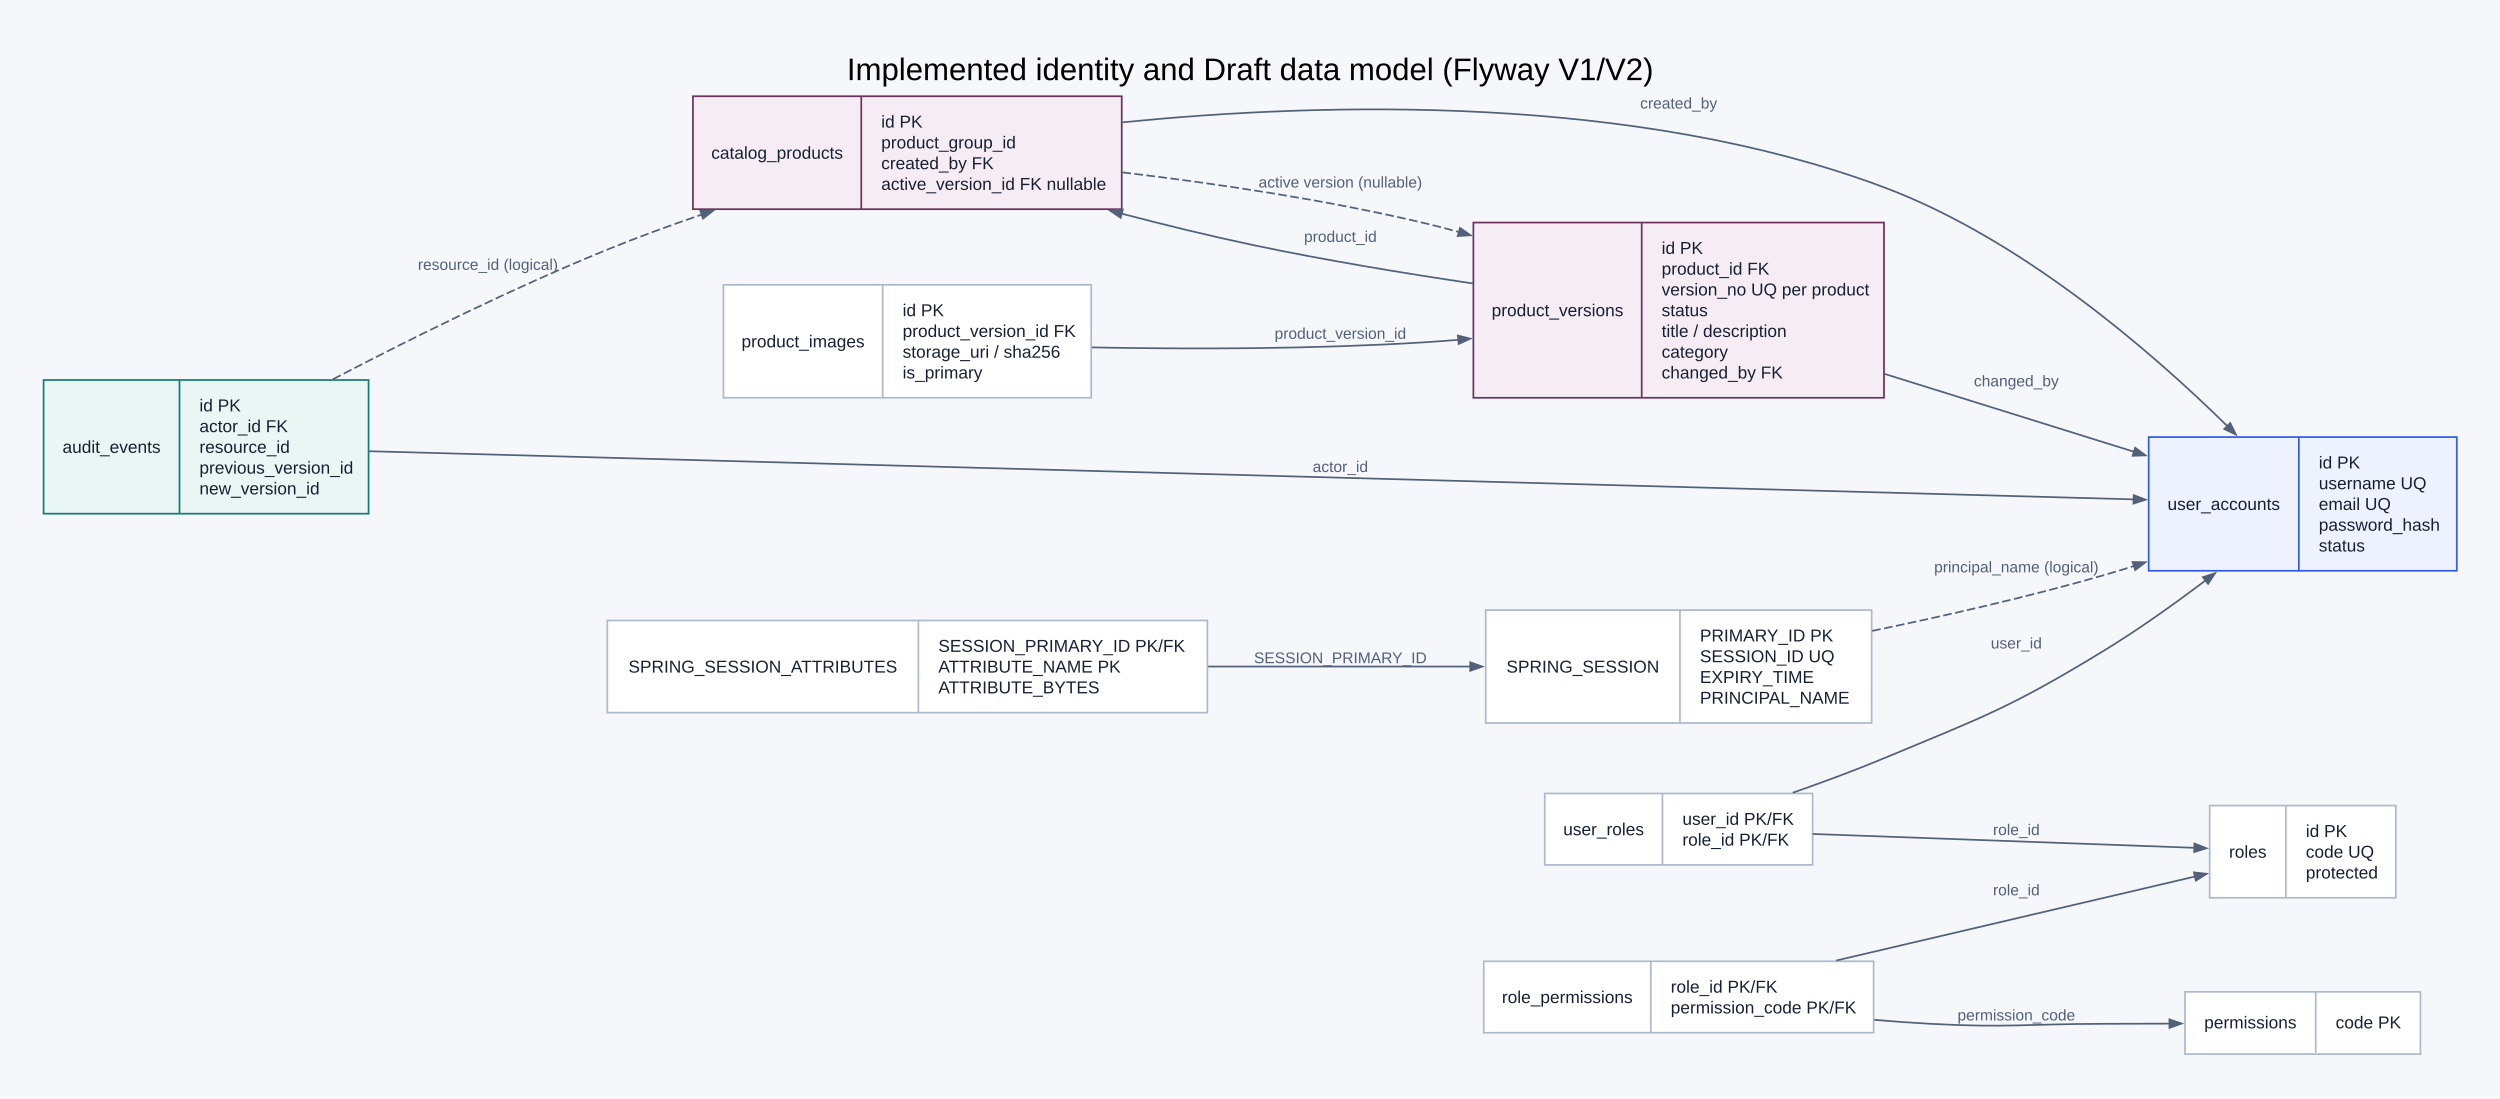
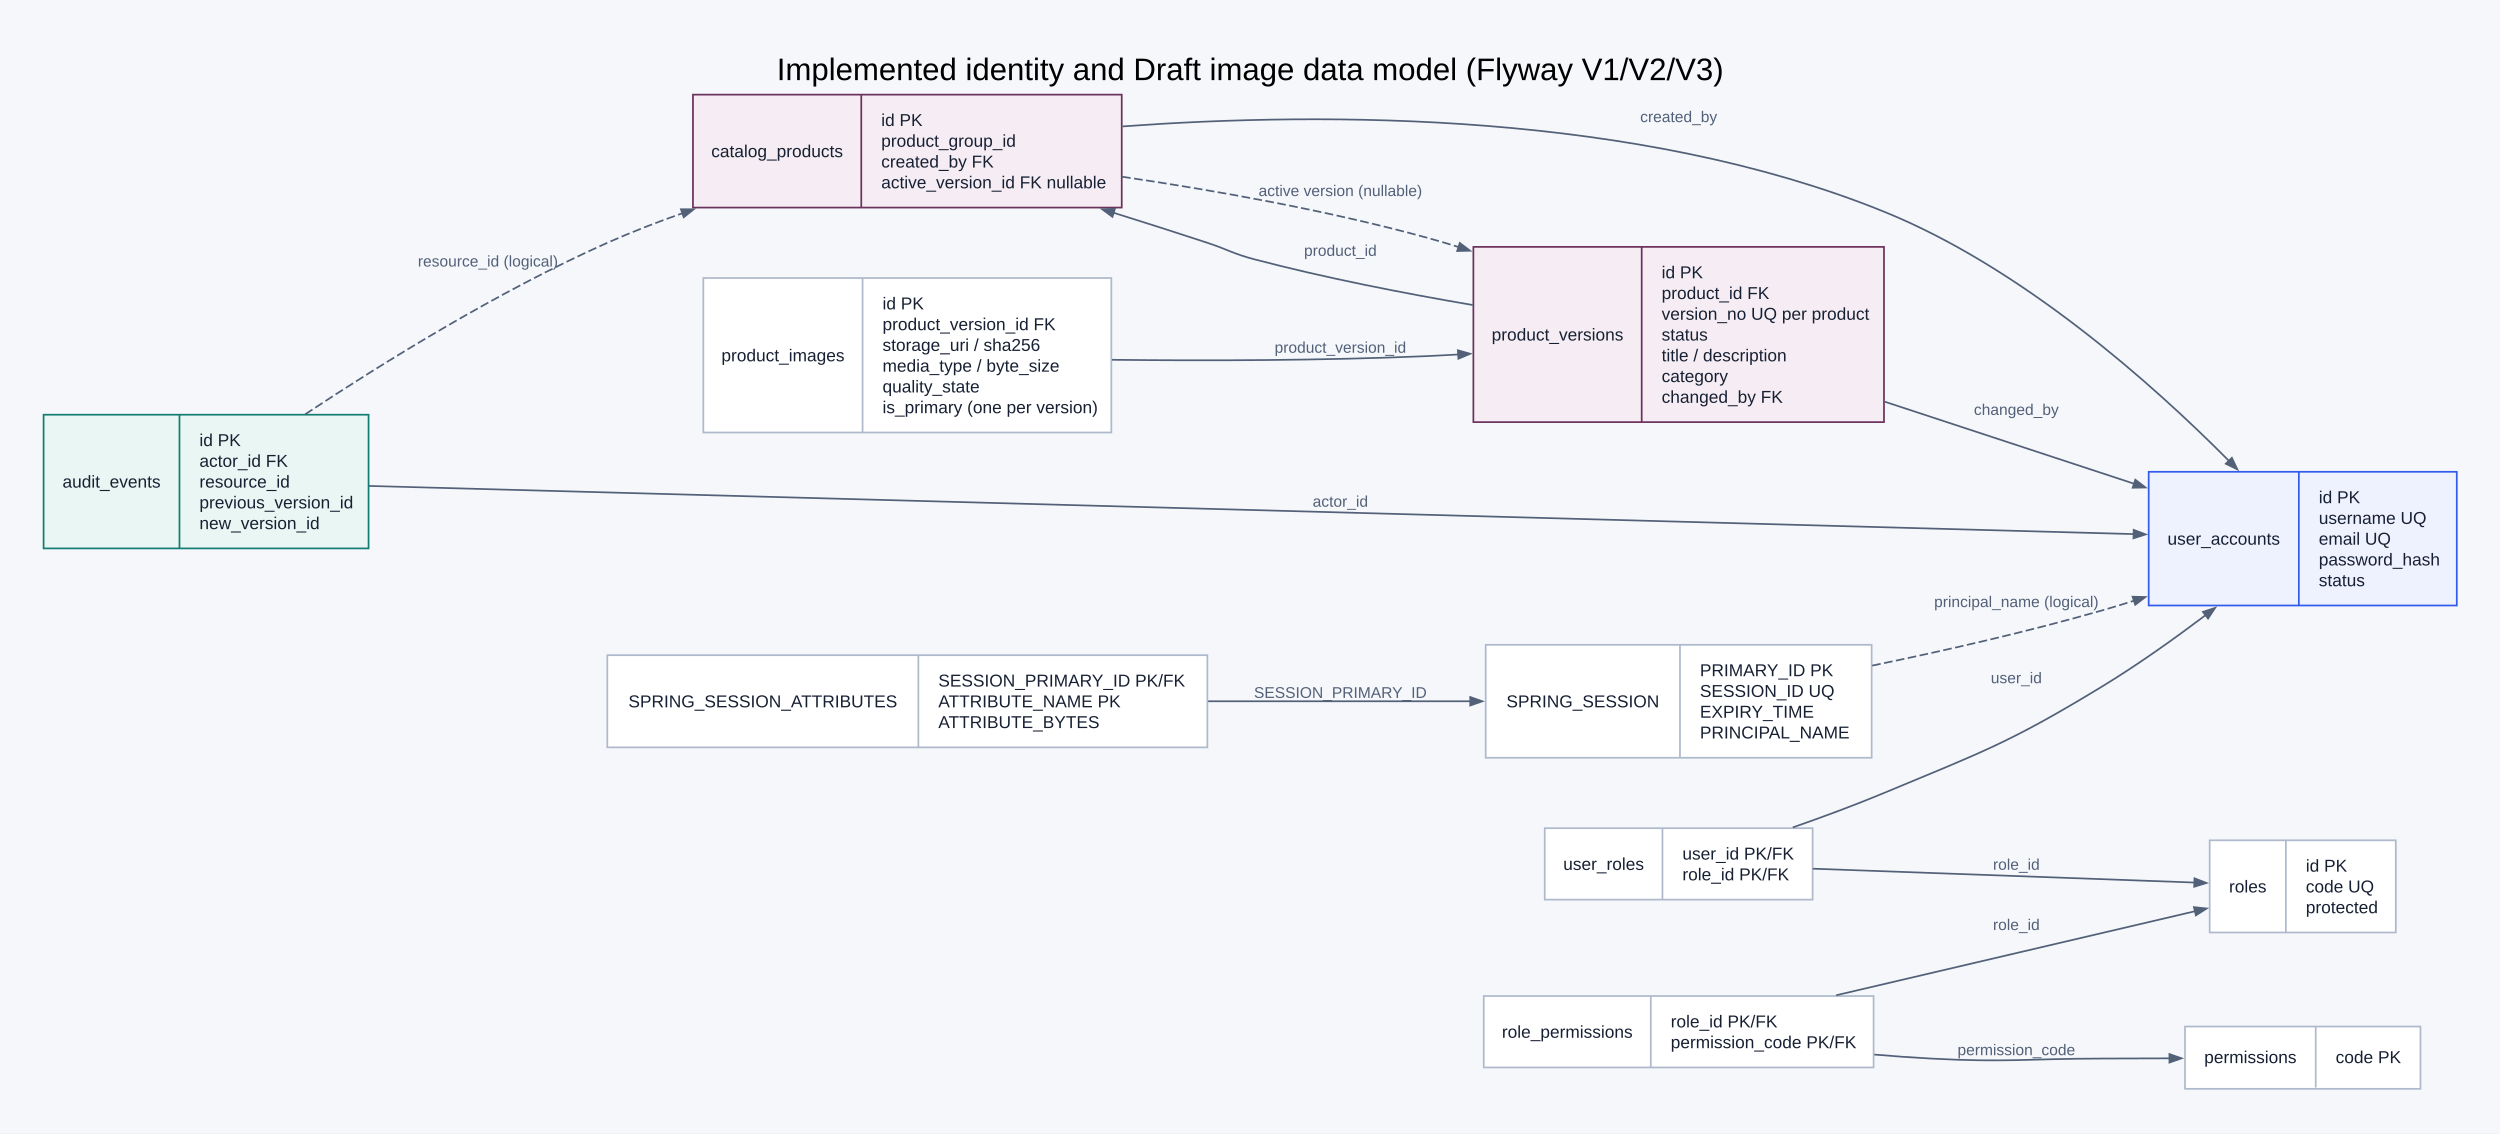
- <svg xmlns="http://www.w3.org/2000/svg" width="1445pt" height="635pt" viewBox="0.00 0.00 1445.00 635.00">
-   <g id="graph0" class="graph" transform="scale(1 1) rotate(0) translate(25.2 609.77)">
-     <polygon fill="#f5f7fb" stroke="none" points="-25.2,25.2 -25.2,-609.77 1420.02,-609.77 1420.02,25.2 -25.2,25.2" />
-     <text xml:space="preserve" text-anchor="middle" x="697.41" y="-563.47" font-family="Arial" font-size="18.00">Implemented identity and Draft data model (Flyway V1/V2)</text>
+ <svg xmlns="http://www.w3.org/2000/svg" width="1445pt" height="655pt" viewBox="0.00 0.00 1445.00 655.00">
+   <g id="graph0" class="graph" transform="scale(1 1) rotate(0) translate(25.2 629.84)">
+     <polygon fill="#f5f7fb" stroke="none" points="-25.2,25.2 -25.2,-629.84 1420.02,-629.84 1420.02,25.2 -25.2,25.2" />
+     <text xml:space="preserve" text-anchor="middle" x="697.41" y="-583.54" font-family="Arial" font-size="18.00">Implemented identity and Draft image data model (Flyway V1/V2/V3)</text>
    <g id="node1" class="node">
      <polygon fill="#eef2ff" stroke="#315bea" points="1216.74,-279.86 1216.74,-357.14 1394.82,-357.14 1394.82,-279.86 1216.74,-279.86" />
      <text xml:space="preserve" text-anchor="middle" x="1260.13" y="-315" font-family="Arial" font-size="10.00" fill="#172033">user_accounts</text>
      <polyline fill="none" stroke="#315bea" points="1303.53,-279.86 1303.53,-357.14" />
      <text xml:space="preserve" text-anchor="start" x="1315.05" y="-339" font-family="Arial" font-size="10.00" fill="#172033">id PK</text>
      <text xml:space="preserve" text-anchor="start" x="1315.05" y="-327" font-family="Arial" font-size="10.00" fill="#172033">username UQ</text>
      <text xml:space="preserve" text-anchor="start" x="1315.05" y="-315" font-family="Arial" font-size="10.00" fill="#172033">email UQ</text>
      <text xml:space="preserve" text-anchor="start" x="1315.05" y="-303" font-family="Arial" font-size="10.00" fill="#172033">password_hash</text>
      <text xml:space="preserve" text-anchor="start" x="1315.05" y="-291" font-family="Arial" font-size="10.00" fill="#172033">status</text>
    </g>
    <g id="node2" class="node">
      <polygon fill="#ffffff" stroke="#aeb9cc" points="1251.99,-90.86 1251.99,-144.14 1359.57,-144.14 1359.57,-90.86 1251.99,-90.86" />
      <text xml:space="preserve" text-anchor="middle" x="1274.01" y="-114" font-family="Arial" font-size="10.00" fill="#172033">roles</text>
      <polyline fill="none" stroke="#aeb9cc" points="1296.03,-90.86 1296.03,-144.14" />
      <text xml:space="preserve" text-anchor="start" x="1307.55" y="-126" font-family="Arial" font-size="10.00" fill="#172033">id PK</text>
      <text xml:space="preserve" text-anchor="start" x="1307.55" y="-114" font-family="Arial" font-size="10.00" fill="#172033">code UQ</text>
      <text xml:space="preserve" text-anchor="start" x="1307.55" y="-102" font-family="Arial" font-size="10.00" fill="#172033">protected</text>
    </g>
    <g id="node3" class="node">
      <polygon fill="#ffffff" stroke="#aeb9cc" points="1237.74,-0.5 1237.74,-36.5 1373.82,-36.5 1373.82,-0.5 1237.74,-0.5" />
      <text xml:space="preserve" text-anchor="middle" x="1275.51" y="-15.36" font-family="Arial" font-size="10.00" fill="#172033">permissions</text>
      <polyline fill="none" stroke="#aeb9cc" points="1313.28,-1.22 1313.28,-36.5" />
      <text xml:space="preserve" text-anchor="start" x="1324.8" y="-15.36" font-family="Arial" font-size="10.00" fill="#172033">code PK</text>
    </g>
    <g id="node4" class="node">
      <polygon fill="#ffffff" stroke="#aeb9cc" points="867.66,-109.86 867.66,-151.14 1022.49,-151.14 1022.49,-109.86 867.66,-109.86" />
      <text xml:space="preserve" text-anchor="middle" x="901.68" y="-127" font-family="Arial" font-size="10.00" fill="#172033">user_roles</text>
      <polyline fill="none" stroke="#aeb9cc" points="935.7,-109.86 935.7,-151.14" />
      <text xml:space="preserve" text-anchor="start" x="947.22" y="-133" font-family="Arial" font-size="10.00" fill="#172033">user_id PK/FK</text>
      <text xml:space="preserve" text-anchor="start" x="947.22" y="-121" font-family="Arial" font-size="10.00" fill="#172033">role_id PK/FK</text>
    </g>
    <g id="edge1" class="edge">
      <path fill="none" stroke="#526078" d="M1011.02,-151.58C1028.31,-157.62 1046.87,-164.47 1063.74,-171.5 1121.26,-195.46 1136.51,-200.61 1189.74,-233 1210,-245.33 1231.12,-260.32 1249.65,-274.3" />
      <polygon fill="#526078" stroke="#526078" points="1248.09,-276.19 1255.14,-278.47 1251.05,-272.29 1248.09,-276.19" />
      <text xml:space="preserve" text-anchor="middle" x="1140.24" y="-234.95" font-family="Arial" font-size="9.00" fill="#526078">user_id</text>
    </g>
    <g id="edge2" class="edge">
      <path fill="none" stroke="#526078" d="M1022.59,-127.73C1088.42,-125.34 1182.17,-121.94 1243.24,-119.73" />
      <polygon fill="#526078" stroke="#526078" points="1243.22,-122.18 1250.12,-119.48 1243.04,-117.29 1243.22,-122.18" />
      <text xml:space="preserve" text-anchor="middle" x="1140.24" y="-127.11" font-family="Arial" font-size="9.00" fill="#526078">role_id</text>
    </g>
    <g id="node5" class="node">
      <polygon fill="#ffffff" stroke="#aeb9cc" points="832.41,-12.86 832.41,-54.14 1057.74,-54.14 1057.74,-12.86 832.41,-12.86" />
      <text xml:space="preserve" text-anchor="middle" x="880.68" y="-30" font-family="Arial" font-size="10.00" fill="#172033">role_permissions</text>
      <polyline fill="none" stroke="#aeb9cc" points="928.95,-12.86 928.95,-54.14" />
      <text xml:space="preserve" text-anchor="start" x="940.47" y="-36" font-family="Arial" font-size="10.00" fill="#172033">role_id PK/FK</text>
      <text xml:space="preserve" text-anchor="start" x="940.47" y="-24" font-family="Arial" font-size="10.00" fill="#172033">permission_code PK/FK</text>
    </g>
    <g id="edge3" class="edge">
      <path fill="none" stroke="#526078" d="M1036.13,-54.59C1100.91,-69.76 1186.56,-89.81 1243.55,-103.16" />
      <polygon fill="#526078" stroke="#526078" points="1242.89,-105.52 1250.27,-104.73 1244.01,-100.75 1242.89,-105.52" />
      <text xml:space="preserve" text-anchor="middle" x="1140.24" y="-92.28" font-family="Arial" font-size="9.00" fill="#526078">role_id</text>
    </g>
    <g id="edge4" class="edge">
      <path fill="none" stroke="#526078" d="M1058.13,-20.3C1069.13,-19.36 1080.15,-18.57 1090.74,-18 1134.68,-15.65 1145.74,-17.9 1189.74,-18 1202.36,-18.03 1215.75,-18.07 1228.77,-18.12" />
      <polygon fill="#526078" stroke="#526078" points="1228.73,-20.57 1235.74,-18.15 1228.75,-15.67 1228.73,-20.57" />
      <text xml:space="preserve" text-anchor="middle" x="1140.24" y="-19.95" font-family="Arial" font-size="9.00" fill="#526078">permission_code</text>
    </g>
    <g id="node6" class="node">
      <polygon fill="#ffffff" stroke="#aeb9cc" points="833.53,-191.86 833.53,-257.14 1056.61,-257.14 1056.61,-191.86 833.53,-191.86" />
      <text xml:space="preserve" text-anchor="middle" x="889.68" y="-221" font-family="Arial" font-size="10.00" fill="#172033">SPRING_SESSION</text>
      <polyline fill="none" stroke="#aeb9cc" points="945.82,-191.86 945.82,-257.14" />
      <text xml:space="preserve" text-anchor="start" x="957.34" y="-239" font-family="Arial" font-size="10.00" fill="#172033">PRIMARY_ID PK</text>
      <text xml:space="preserve" text-anchor="start" x="957.34" y="-227" font-family="Arial" font-size="10.00" fill="#172033">SESSION_ID UQ</text>
      <text xml:space="preserve" text-anchor="start" x="957.34" y="-215" font-family="Arial" font-size="10.00" fill="#172033">EXPIRY_TIME</text>
      <text xml:space="preserve" text-anchor="start" x="957.34" y="-203" font-family="Arial" font-size="10.00" fill="#172033">PRINCIPAL_NAME</text>
    </g>
    <g id="edge5" class="edge">
      <path fill="none" stroke="#526078" stroke-dasharray="5,2" d="M1056.93,-245.12C1098.85,-253.77 1146.79,-264.69 1189.74,-277 1195.84,-278.75 1202.08,-280.65 1208.35,-282.66" />
      <polygon fill="#526078" stroke="#526078" points="1207.44,-284.94 1214.86,-284.77 1208.96,-280.28 1207.44,-284.94" />
      <text xml:space="preserve" text-anchor="middle" x="1140.24" y="-278.95" font-family="Arial" font-size="9.00" fill="#526078">principal_name (logical)</text>
    </g>
    <g id="node7" class="node">
      <polygon fill="#ffffff" stroke="#aeb9cc" points="325.83,-197.86 325.83,-251.14 672.66,-251.14 672.66,-197.86 325.83,-197.86" />
      <text xml:space="preserve" text-anchor="middle" x="415.72" y="-221" font-family="Arial" font-size="10.00" fill="#172033">SPRING_SESSION_ATTRIBUTES</text>
      <polyline fill="none" stroke="#aeb9cc" points="505.62,-197.86 505.62,-251.14" />
      <text xml:space="preserve" text-anchor="start" x="517.14" y="-233" font-family="Arial" font-size="10.00" fill="#172033">SESSION_PRIMARY_ID PK/FK</text>
      <text xml:space="preserve" text-anchor="start" x="517.14" y="-221" font-family="Arial" font-size="10.00" fill="#172033">ATTRIBUTE_NAME PK</text>
      <text xml:space="preserve" text-anchor="start" x="517.14" y="-209" font-family="Arial" font-size="10.00" fill="#172033">ATTRIBUTE_BYTES</text>
    </g>
    <g id="edge6" class="edge">
      <path fill="none" stroke="#526078" d="M673.11,-224.5C723.86,-224.5 778.2,-224.5 824.8,-224.5" />
      <polygon fill="#526078" stroke="#526078" points="824.6,-226.95 831.6,-224.5 824.6,-222.05 824.6,-226.95" />
      <text xml:space="preserve" text-anchor="middle" x="749.53" y="-226.45" font-family="Arial" font-size="9.00" fill="#526078">SESSION_PRIMARY_ID</text>
    </g>
    <g id="node8" class="node">
-       <polygon fill="#f5edf3" stroke="#6c315c" points="375.33,-488.86 375.33,-554.14 623.16,-554.14 623.16,-488.86 375.33,-488.86" />
-       <text xml:space="preserve" text-anchor="middle" x="423.97" y="-518" font-family="Arial" font-size="10.00" fill="#172033">catalog_products</text>
-       <polyline fill="none" stroke="#6c315c" points="472.62,-488.86 472.62,-554.14" />
-       <text xml:space="preserve" text-anchor="start" x="484.14" y="-536" font-family="Arial" font-size="10.00" fill="#172033">id PK</text>
-       <text xml:space="preserve" text-anchor="start" x="484.14" y="-524" font-family="Arial" font-size="10.00" fill="#172033">product_group_id</text>
-       <text xml:space="preserve" text-anchor="start" x="484.14" y="-512" font-family="Arial" font-size="10.00" fill="#172033">created_by FK</text>
-       <text xml:space="preserve" text-anchor="start" x="484.14" y="-500" font-family="Arial" font-size="10.00" fill="#172033">active_version_id FK nullable</text>
+       <polygon fill="#f5edf3" stroke="#6c315c" points="375.33,-509.86 375.33,-575.14 623.16,-575.14 623.16,-509.86 375.33,-509.86" />
+       <text xml:space="preserve" text-anchor="middle" x="423.97" y="-539" font-family="Arial" font-size="10.00" fill="#172033">catalog_products</text>
+       <polyline fill="none" stroke="#6c315c" points="472.62,-509.86 472.62,-575.14" />
+       <text xml:space="preserve" text-anchor="start" x="484.14" y="-557" font-family="Arial" font-size="10.00" fill="#172033">id PK</text>
+       <text xml:space="preserve" text-anchor="start" x="484.14" y="-545" font-family="Arial" font-size="10.00" fill="#172033">product_group_id</text>
+       <text xml:space="preserve" text-anchor="start" x="484.14" y="-533" font-family="Arial" font-size="10.00" fill="#172033">created_by FK</text>
+       <text xml:space="preserve" text-anchor="start" x="484.14" y="-521" font-family="Arial" font-size="10.00" fill="#172033">active_version_id FK nullable</text>
    </g>
    <g id="edge7" class="edge">
-       <path fill="none" stroke="#526078" d="M623.6,-539.07C740.78,-550.76 919.95,-555.41 1063.74,-501.5 1142.84,-471.85 1217.66,-407.26 1262.38,-363.31" />
-       <polygon fill="#526078" stroke="#526078" points="1263.89,-365.26 1267.14,-358.59 1260.44,-361.78 1263.89,-365.26" />
-       <text xml:space="preserve" text-anchor="middle" x="945.07" y="-547.02" font-family="Arial" font-size="9.00" fill="#526078">created_by</text>
+       <path fill="none" stroke="#526078" d="M623.62,-556.77C741.22,-565.39 921.02,-565.38 1063.74,-507.5 1143.44,-475.18 1218.65,-408.26 1263.23,-363.36" />
+       <polygon fill="#526078" stroke="#526078" points="1264.82,-365.23 1267.98,-358.53 1261.32,-361.8 1264.82,-365.23" />
+       <text xml:space="preserve" text-anchor="middle" x="945.07" y="-559.27" font-family="Arial" font-size="9.00" fill="#526078">created_by</text>
    </g>
    <g id="node9" class="node">
-       <polygon fill="#f5edf3" stroke="#6c315c" points="826.41,-379.86 826.41,-481.14 1063.74,-481.14 1063.74,-379.86 826.41,-379.86" />
-       <text xml:space="preserve" text-anchor="middle" x="875.05" y="-427" font-family="Arial" font-size="10.00" fill="#172033">product_versions</text>
-       <polyline fill="none" stroke="#6c315c" points="923.7,-379.86 923.7,-481.14" />
-       <text xml:space="preserve" text-anchor="start" x="935.22" y="-463" font-family="Arial" font-size="10.00" fill="#172033">id PK</text>
-       <text xml:space="preserve" text-anchor="start" x="935.22" y="-451" font-family="Arial" font-size="10.00" fill="#172033">product_id FK</text>
-       <text xml:space="preserve" text-anchor="start" x="935.22" y="-439" font-family="Arial" font-size="10.00" fill="#172033">version_no UQ per product</text>
-       <text xml:space="preserve" text-anchor="start" x="935.22" y="-427" font-family="Arial" font-size="10.00" fill="#172033">status</text>
-       <text xml:space="preserve" text-anchor="start" x="935.22" y="-415" font-family="Arial" font-size="10.00" fill="#172033">title / description</text>
-       <text xml:space="preserve" text-anchor="start" x="935.22" y="-403" font-family="Arial" font-size="10.00" fill="#172033">category</text>
-       <text xml:space="preserve" text-anchor="start" x="935.22" y="-391" font-family="Arial" font-size="10.00" fill="#172033">changed_by FK</text>
+       <polygon fill="#f5edf3" stroke="#6c315c" points="826.41,-385.86 826.41,-487.14 1063.74,-487.14 1063.74,-385.86 826.41,-385.86" />
+       <text xml:space="preserve" text-anchor="middle" x="875.05" y="-433" font-family="Arial" font-size="10.00" fill="#172033">product_versions</text>
+       <polyline fill="none" stroke="#6c315c" points="923.7,-385.86 923.7,-487.14" />
+       <text xml:space="preserve" text-anchor="start" x="935.22" y="-469" font-family="Arial" font-size="10.00" fill="#172033">id PK</text>
+       <text xml:space="preserve" text-anchor="start" x="935.22" y="-457" font-family="Arial" font-size="10.00" fill="#172033">product_id FK</text>
+       <text xml:space="preserve" text-anchor="start" x="935.22" y="-445" font-family="Arial" font-size="10.00" fill="#172033">version_no UQ per product</text>
+       <text xml:space="preserve" text-anchor="start" x="935.22" y="-433" font-family="Arial" font-size="10.00" fill="#172033">status</text>
+       <text xml:space="preserve" text-anchor="start" x="935.22" y="-421" font-family="Arial" font-size="10.00" fill="#172033">title / description</text>
+       <text xml:space="preserve" text-anchor="start" x="935.22" y="-409" font-family="Arial" font-size="10.00" fill="#172033">category</text>
+       <text xml:space="preserve" text-anchor="start" x="935.22" y="-397" font-family="Arial" font-size="10.00" fill="#172033">changed_by FK</text>
    </g>
    <g id="edge10" class="edge">
-       <path fill="none" stroke="#526078" stroke-dasharray="5,2" d="M623.52,-510.13C677.9,-503.69 742.3,-494.14 799.41,-480.5 805.59,-479.02 811.88,-477.39 818.2,-475.63" />
-       <polygon fill="#526078" stroke="#526078" points="818.69,-478.04 824.76,-473.77 817.35,-473.33 818.69,-478.04" />
-       <text xml:space="preserve" text-anchor="middle" x="749.53" y="-501.37" font-family="Arial" font-size="9.00" fill="#526078">active version (nullable)</text>
+       <path fill="none" stroke="#526078" stroke-dasharray="5,2" d="M623.37,-527.69C677.87,-519.66 742.4,-508.12 799.41,-492.5 805.53,-490.82 811.75,-488.98 817.99,-487.02" />
+       <polygon fill="#526078" stroke="#526078" points="818.56,-489.41 824.47,-484.93 817.06,-484.74 818.56,-489.41" />
+       <text xml:space="preserve" text-anchor="middle" x="749.53" y="-516.52" font-family="Arial" font-size="9.00" fill="#526078">active version (nullable)</text>
    </g>
    <g id="edge9" class="edge">
-       <path fill="none" stroke="#526078" d="M1064.03,-393.67C1110.83,-379.06 1163.99,-362.46 1208.43,-348.59" />
-       <polygon fill="#526078" stroke="#526078" points="1208.94,-350.99 1214.89,-346.57 1207.47,-346.32 1208.94,-350.99" />
-       <text xml:space="preserve" text-anchor="middle" x="1140.24" y="-386.48" font-family="Arial" font-size="9.00" fill="#526078">changed_by</text>
+       <path fill="none" stroke="#526078" d="M1064.03,-397.7C1110.83,-382.3 1163.99,-364.81 1208.43,-350.2" />
+       <polygon fill="#526078" stroke="#526078" points="1209.01,-352.58 1214.89,-348.07 1207.48,-347.93 1209.01,-352.58" />
+       <text xml:space="preserve" text-anchor="middle" x="1140.24" y="-390.02" font-family="Arial" font-size="9.00" fill="#526078">changed_by</text>
    </g>
    <g id="edge8" class="edge">
-       <path fill="none" stroke="#526078" d="M826.12,-445.92C785.84,-451.9 740.62,-459.39 699.66,-468 674.73,-473.24 648.28,-479.69 623.07,-486.28" />
-       <polygon fill="#526078" stroke="#526078" points="622.54,-483.89 616.39,-488.04 623.79,-488.63 622.54,-483.89" />
-       <text xml:space="preserve" text-anchor="middle" x="749.53" y="-469.95" font-family="Arial" font-size="9.00" fill="#526078">product_id</text>
+       <path fill="none" stroke="#526078" d="M826.06,-453.53C785.67,-460.41 740.4,-469.28 699.66,-480 687.36,-483.24 684.74,-485.52 672.66,-489.5 655.09,-495.29 636.45,-501.23 618.17,-506.94" />
+       <polygon fill="#526078" stroke="#526078" points="617.77,-504.5 611.81,-508.92 619.22,-509.18 617.77,-504.5" />
+       <text xml:space="preserve" text-anchor="middle" x="749.53" y="-481.95" font-family="Arial" font-size="9.00" fill="#526078">product_id</text>
    </g>
    <g id="node10" class="node">
-       <polygon fill="#ffffff" stroke="#aeb9cc" points="392.95,-379.86 392.95,-445.14 605.53,-445.14 605.53,-379.86 392.95,-379.86" />
-       <text xml:space="preserve" text-anchor="middle" x="438.97" y="-409" font-family="Arial" font-size="10.00" fill="#172033">product_images</text>
-       <polyline fill="none" stroke="#aeb9cc" points="484.99,-379.86 484.99,-445.14" />
-       <text xml:space="preserve" text-anchor="start" x="496.51" y="-427" font-family="Arial" font-size="10.00" fill="#172033">id PK</text>
-       <text xml:space="preserve" text-anchor="start" x="496.51" y="-415" font-family="Arial" font-size="10.00" fill="#172033">product_version_id FK</text>
-       <text xml:space="preserve" text-anchor="start" x="496.51" y="-403" font-family="Arial" font-size="10.00" fill="#172033">storage_uri / sha256</text>
-       <text xml:space="preserve" text-anchor="start" x="496.51" y="-391" font-family="Arial" font-size="10.00" fill="#172033">is_primary</text>
+       <polygon fill="#ffffff" stroke="#aeb9cc" points="381.33,-379.86 381.33,-469.14 617.16,-469.14 617.16,-379.86 381.33,-379.86" />
+       <text xml:space="preserve" text-anchor="middle" x="427.35" y="-421" font-family="Arial" font-size="10.00" fill="#172033">product_images</text>
+       <polyline fill="none" stroke="#aeb9cc" points="473.37,-379.86 473.37,-469.14" />
+       <text xml:space="preserve" text-anchor="start" x="484.89" y="-451" font-family="Arial" font-size="10.00" fill="#172033">id PK</text>
+       <text xml:space="preserve" text-anchor="start" x="484.89" y="-439" font-family="Arial" font-size="10.00" fill="#172033">product_version_id FK</text>
+       <text xml:space="preserve" text-anchor="start" x="484.89" y="-427" font-family="Arial" font-size="10.00" fill="#172033">storage_uri / sha256</text>
+       <text xml:space="preserve" text-anchor="start" x="484.89" y="-415" font-family="Arial" font-size="10.00" fill="#172033">media_type / byte_size</text>
+       <text xml:space="preserve" text-anchor="start" x="484.89" y="-403" font-family="Arial" font-size="10.00" fill="#172033">quality_state</text>
+       <text xml:space="preserve" text-anchor="start" x="484.89" y="-391" font-family="Arial" font-size="10.00" fill="#172033">is_primary (one per version)</text>
    </g>
    <g id="edge11" class="edge">
-       <path fill="none" stroke="#526078" d="M605.92,-408.97C663.23,-407.9 735.27,-407.92 799.41,-412 805.4,-412.38 811.53,-412.85 817.71,-413.39" />
-       <polygon fill="#526078" stroke="#526078" points="817.46,-415.83 824.66,-414.03 817.91,-410.95 817.46,-415.83" />
-       <text xml:space="preserve" text-anchor="middle" x="749.53" y="-413.95" font-family="Arial" font-size="9.00" fill="#526078">product_version_id</text>
+       <path fill="none" stroke="#526078" d="M617.51,-421.88C672.73,-421.26 739.48,-421.42 799.41,-424 805.38,-424.26 811.49,-424.57 817.66,-424.94" />
+       <polygon fill="#526078" stroke="#526078" points="817.45,-427.38 824.59,-425.37 817.75,-422.49 817.45,-427.38" />
+       <text xml:space="preserve" text-anchor="middle" x="749.53" y="-425.95" font-family="Arial" font-size="9.00" fill="#526078">product_version_id</text>
    </g>
    <g id="node11" class="node">
      <polygon fill="#e9f6f3" stroke="#147d73" points="0,-312.86 0,-390.14 187.83,-390.14 187.83,-312.86 0,-312.86" />
      <text xml:space="preserve" text-anchor="middle" x="39.27" y="-348" font-family="Arial" font-size="10.00" fill="#172033">audit_events</text>
      <polyline fill="none" stroke="#147d73" points="78.54,-312.86 78.54,-390.14" />
      <text xml:space="preserve" text-anchor="start" x="90.06" y="-372" font-family="Arial" font-size="10.00" fill="#172033">id PK</text>
      <text xml:space="preserve" text-anchor="start" x="90.06" y="-360" font-family="Arial" font-size="10.00" fill="#172033">actor_id FK</text>
      <text xml:space="preserve" text-anchor="start" x="90.06" y="-348" font-family="Arial" font-size="10.00" fill="#172033">resource_id</text>
      <text xml:space="preserve" text-anchor="start" x="90.06" y="-336" font-family="Arial" font-size="10.00" fill="#172033">previous_version_id</text>
      <text xml:space="preserve" text-anchor="start" x="90.06" y="-324" font-family="Arial" font-size="10.00" fill="#172033">new_version_id</text>
    </g>
    <g id="edge12" class="edge">
      <path fill="none" stroke="#526078" d="M188.09,-348.96C412.38,-342.84 980.54,-327.34 1208.23,-321.13" />
      <polygon fill="#526078" stroke="#526078" points="1208.07,-323.59 1215,-320.95 1207.94,-318.69 1208.07,-323.59" />
      <text xml:space="preserve" text-anchor="middle" x="749.53" y="-336.95" font-family="Arial" font-size="9.00" fill="#526078">actor_id</text>
    </g>
    <g id="edge13" class="edge">
-       <path fill="none" stroke="#526078" stroke-dasharray="5,2" d="M167.25,-390.58C212.16,-413.99 271.47,-443.39 325.83,-465.5 343.3,-472.61 362.05,-479.46 380.51,-485.78" />
-       <polygon fill="#526078" stroke="#526078" points="379.55,-488.04 386.96,-487.97 381.12,-483.4 379.55,-488.04" />
-       <text xml:space="preserve" text-anchor="middle" x="256.83" y="-453.78" font-family="Arial" font-size="9.00" fill="#526078">resource_id (logical)</text>
+       <path fill="none" stroke="#526078" stroke-dasharray="5,2" d="M151.2,-390.39C196.73,-420.52 263.31,-461.7 325.83,-489.5 339.72,-495.68 354.54,-501.42 369.44,-506.66" />
+       <polygon fill="#526078" stroke="#526078" points="368.39,-508.89 375.8,-508.87 369.99,-504.26 368.39,-508.89" />
+       <text xml:space="preserve" text-anchor="middle" x="256.83" y="-475.78" font-family="Arial" font-size="9.00" fill="#526078">resource_id (logical)</text>
    </g>
  </g>
</svg>
